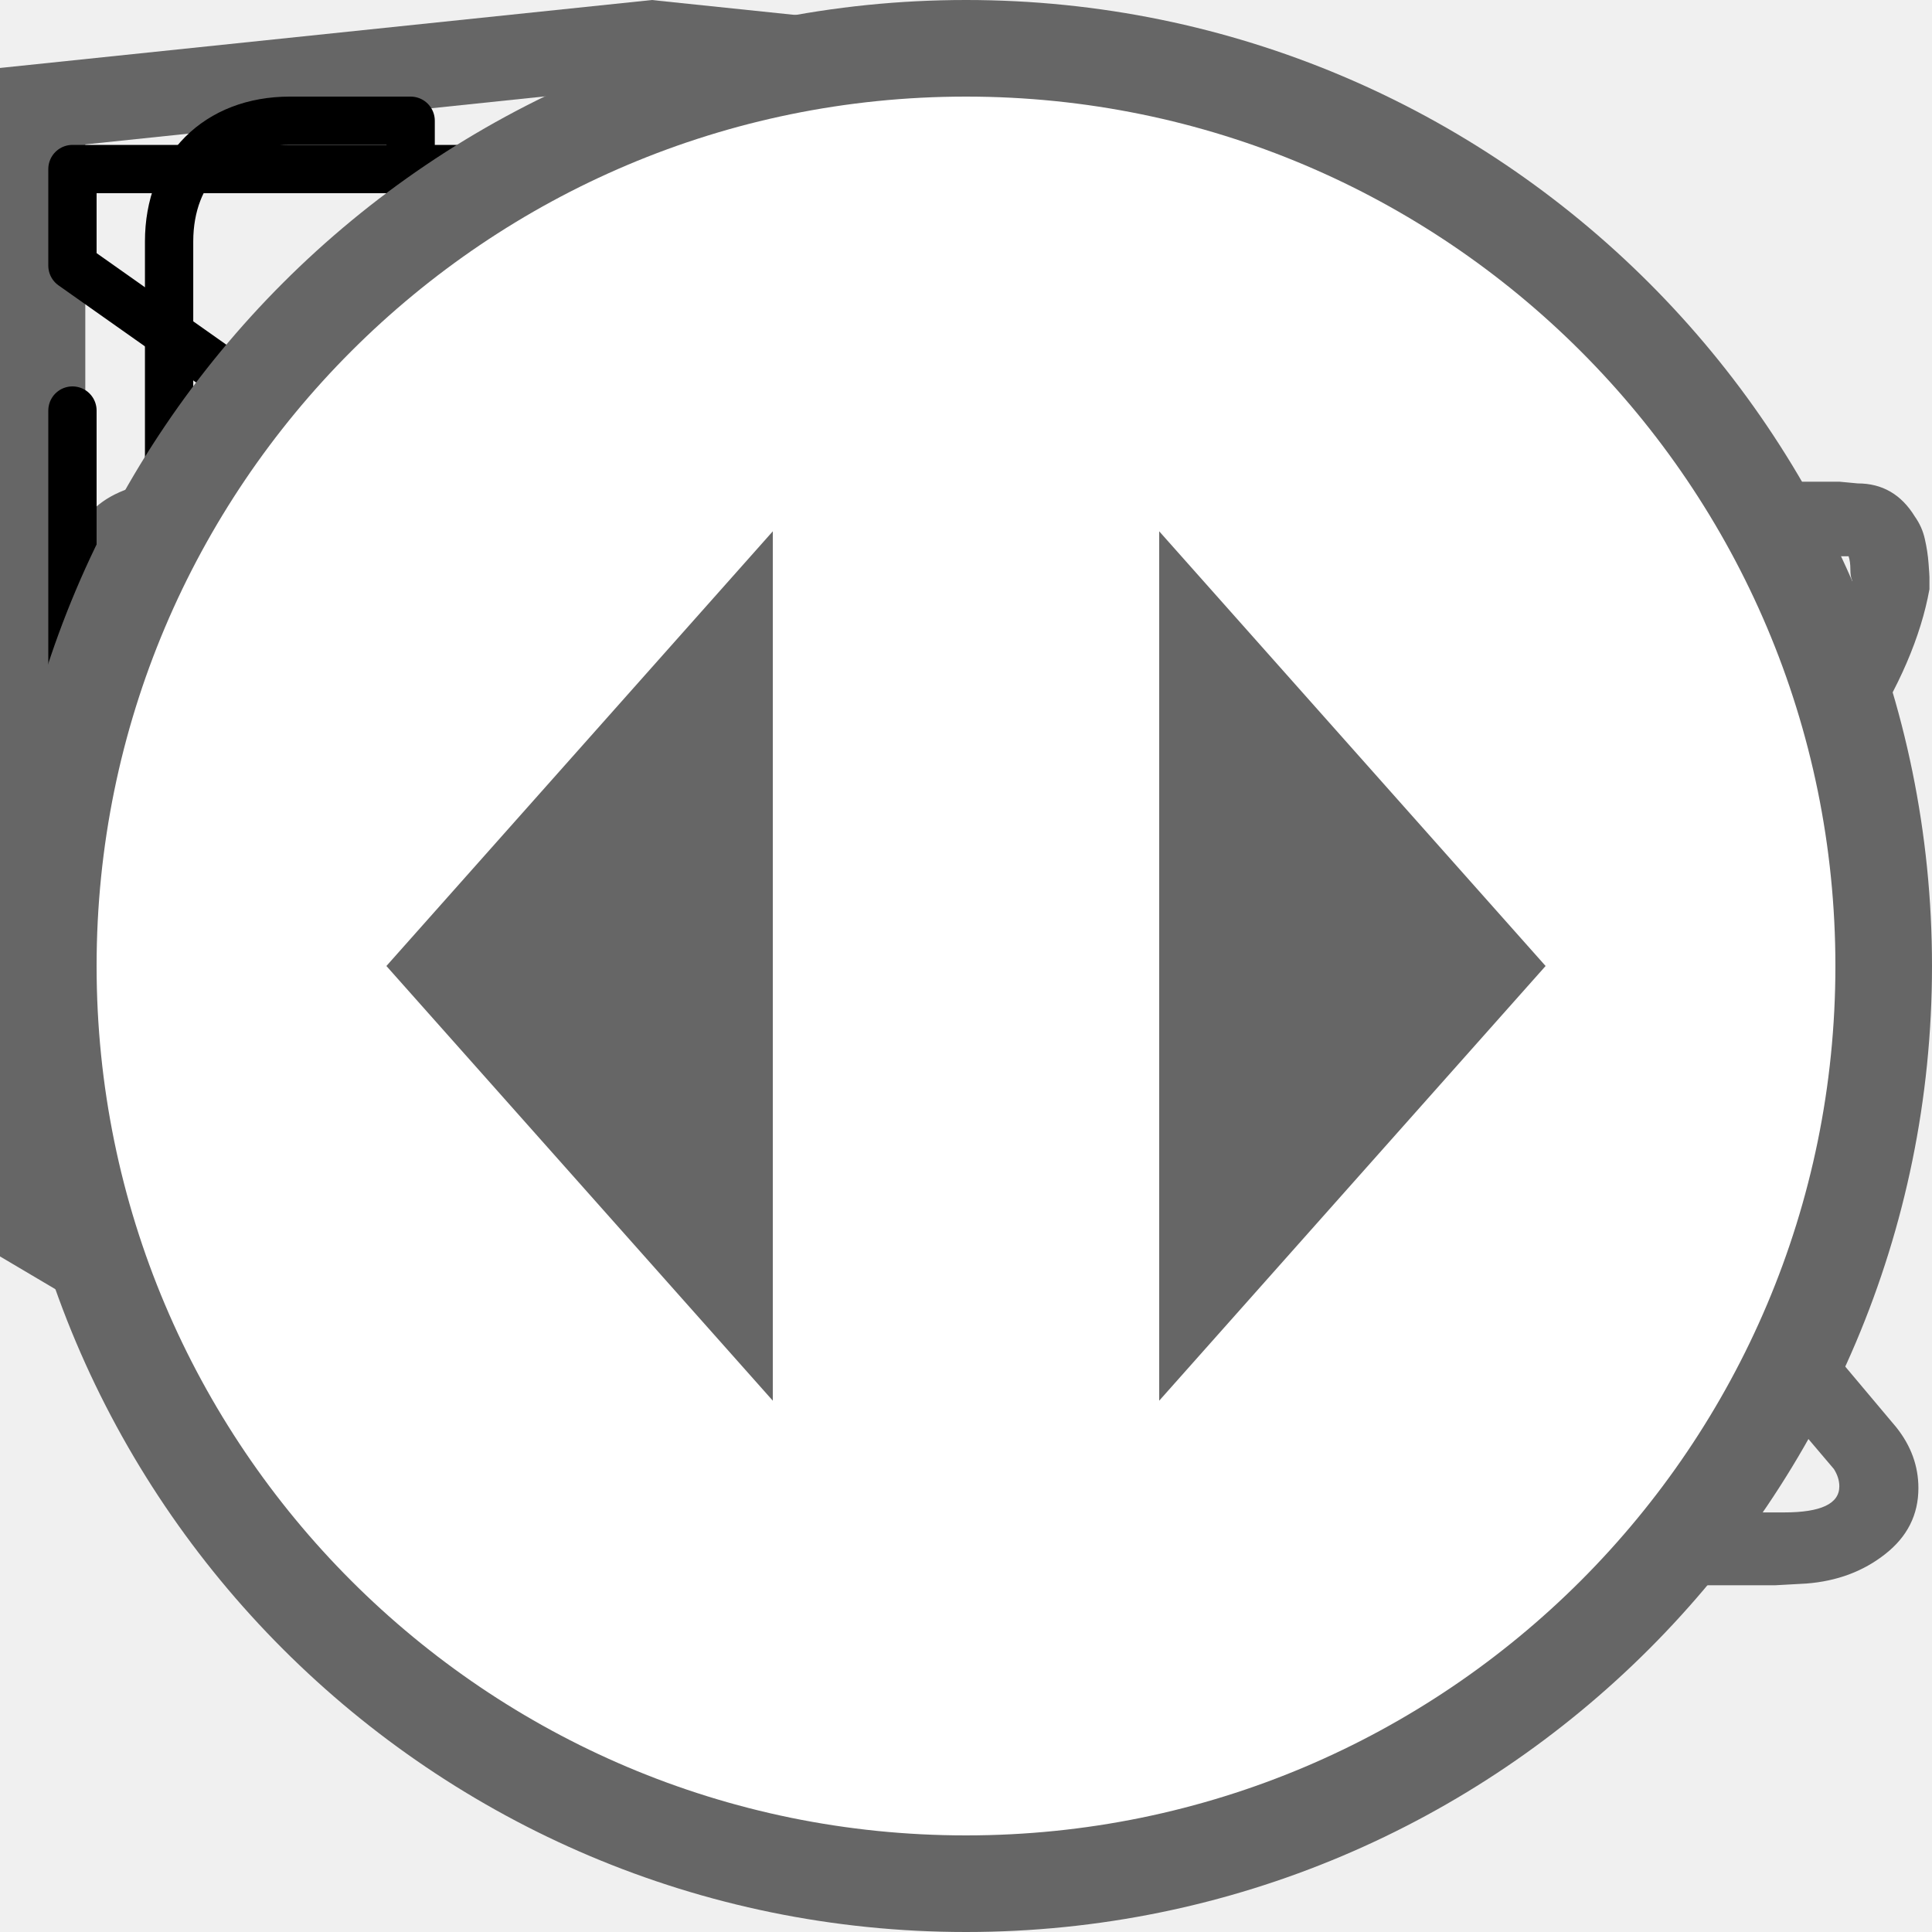
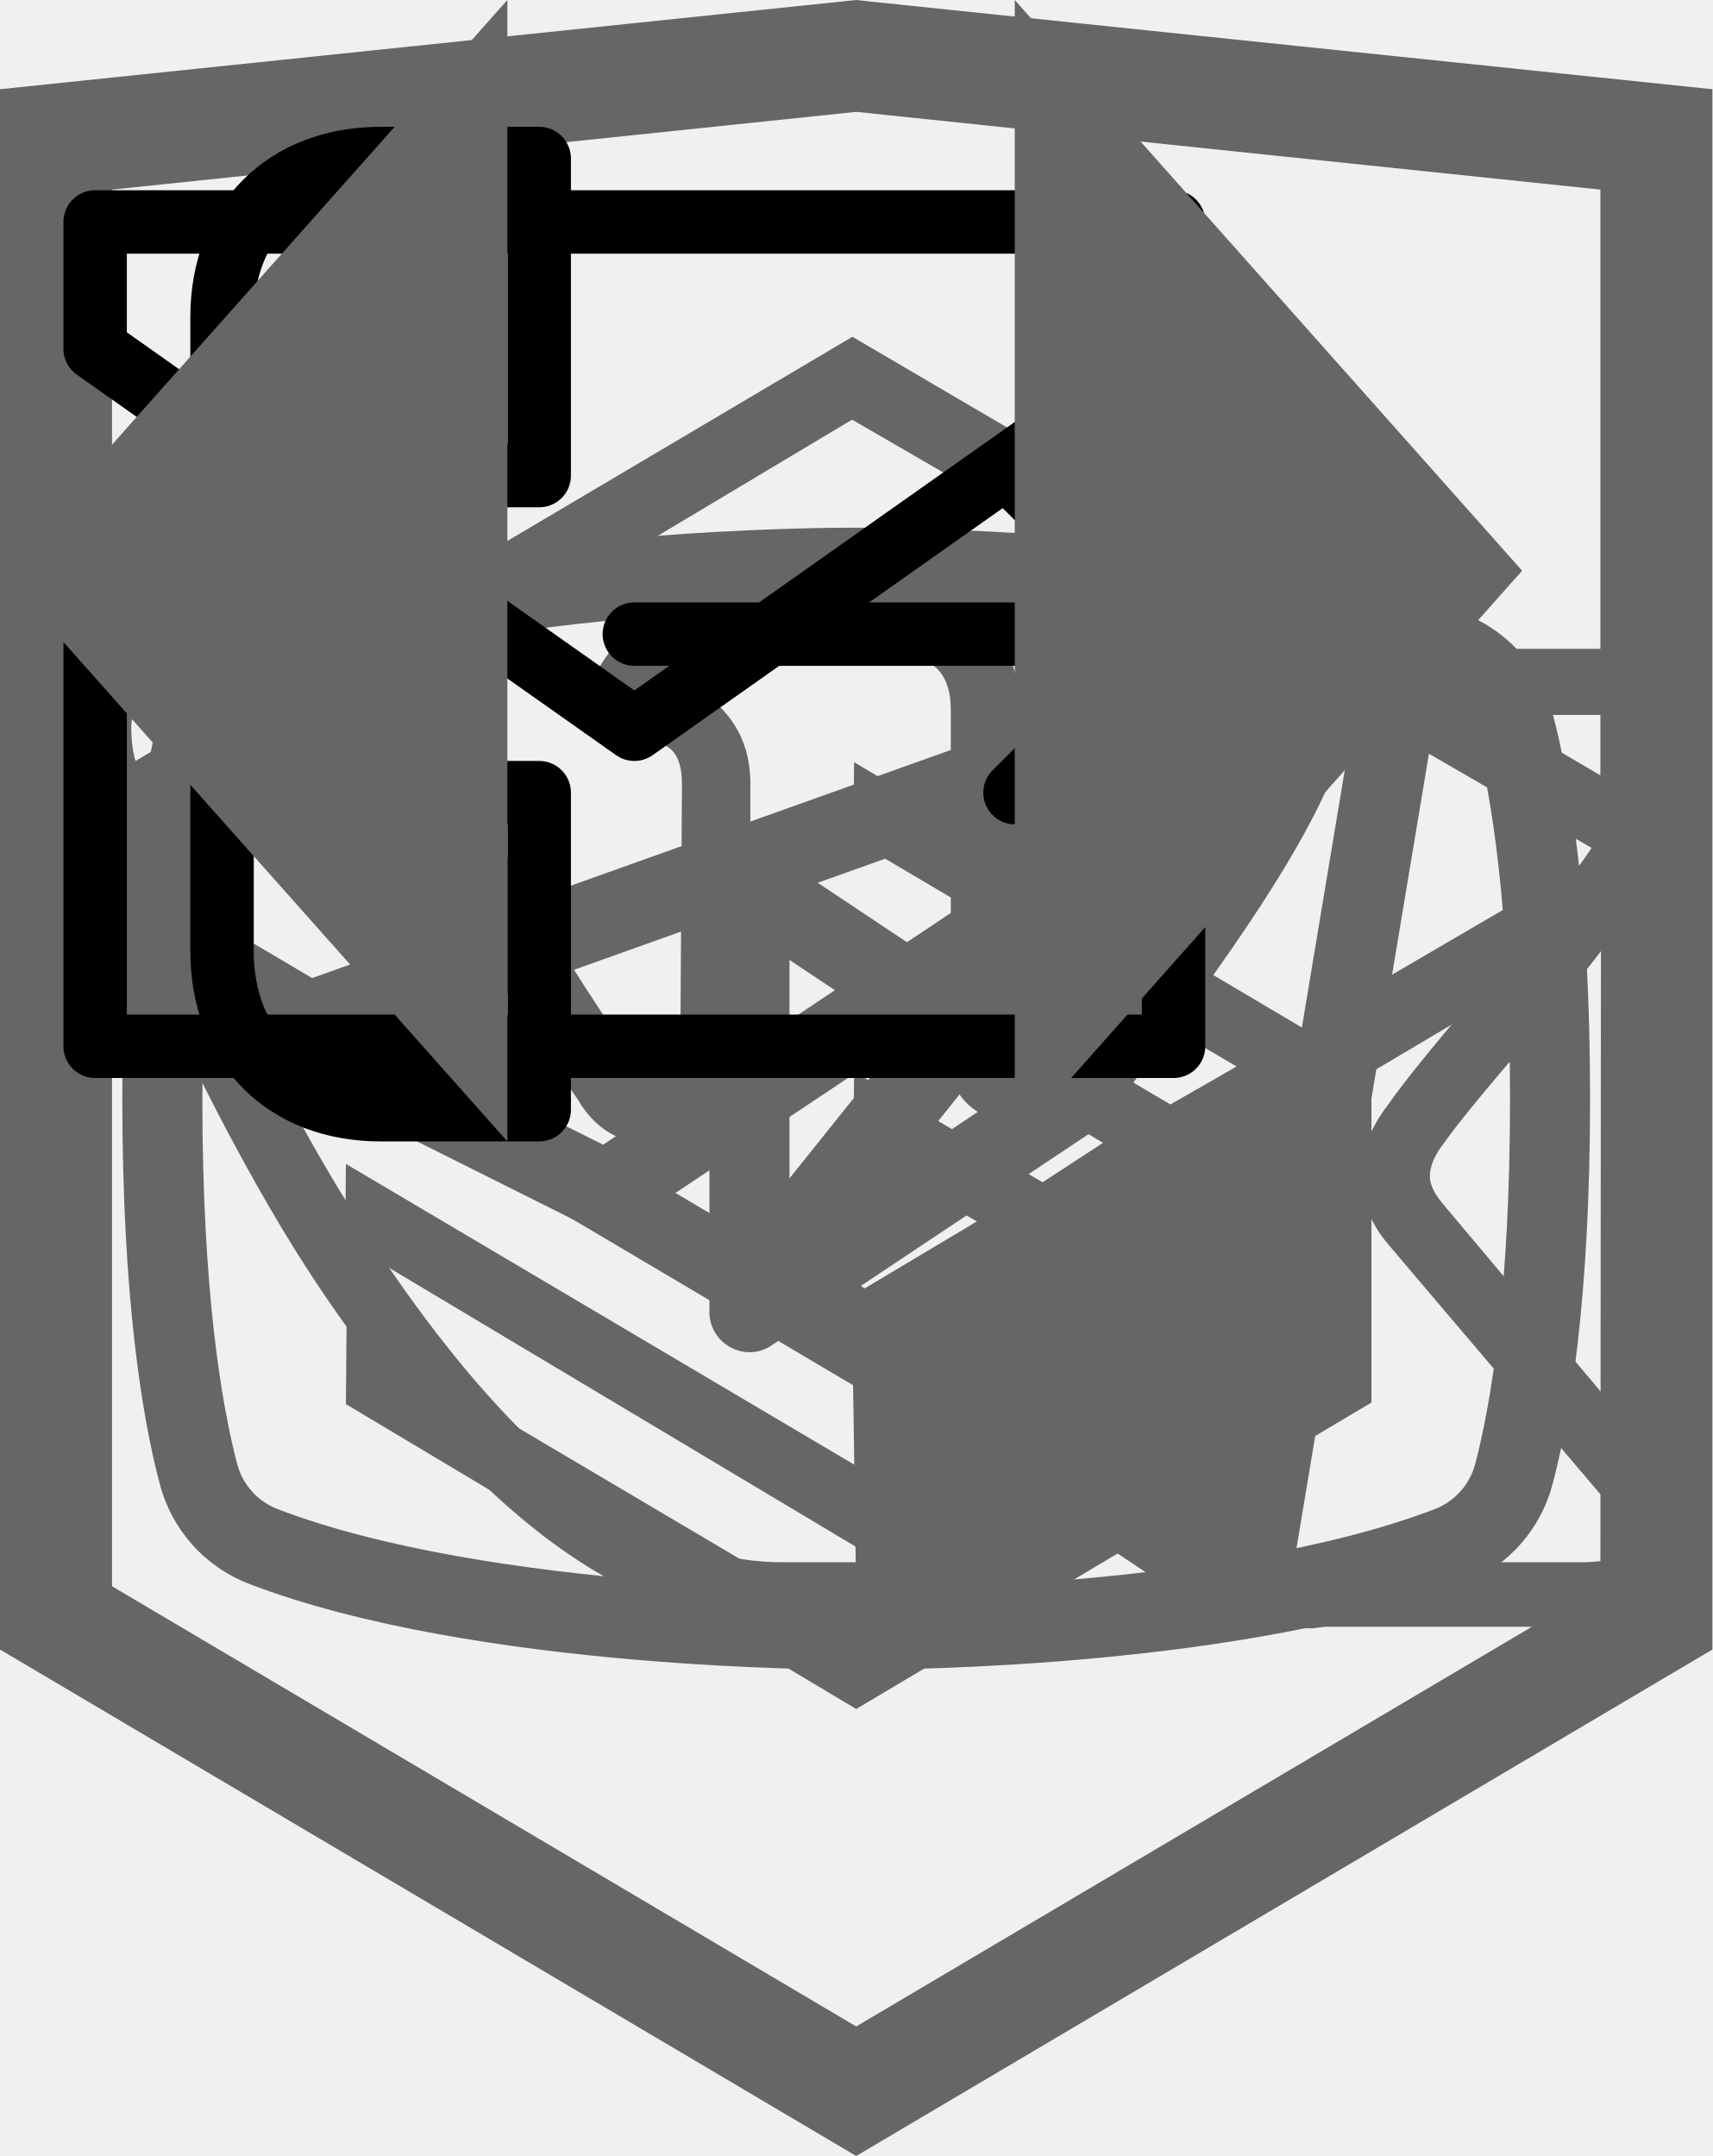
<svg xmlns="http://www.w3.org/2000/svg">
  <style> :root svg:not(:target) {display: none} </style>
  <svg viewBox="0 0 28 22" fill="none" id="vkontakte" aria-label="Вконтакте">
    <path d="M1 5.339C1 4.484 1.515 4.023 2.545 3.956L6.515 3.981C6.782 3.981 6.959 4.107 7.048 4.358C7.457 5.615 7.914 6.701 8.42 7.615C8.926 8.528 9.588 9.58 10.405 10.771C10.476 10.922 10.592 10.997 10.751 10.997C10.876 10.997 10.973 10.938 11.044 10.821L11.124 10.544L11.151 6.194C11.151 5.892 11.076 5.691 10.925 5.59C10.774 5.49 10.494 5.414 10.085 5.364C9.766 5.314 9.606 5.129 9.606 4.811C9.606 4.744 9.615 4.693 9.632 4.66C10.005 3.57 11.071 3.025 12.83 3.025L14.322 3C14.997 3 15.556 3.159 16 3.478C16.444 3.796 16.666 4.299 16.666 4.987V10.695C16.791 10.779 16.906 10.821 17.013 10.821C17.279 10.821 17.51 10.67 17.705 10.368C19.659 7.786 20.716 6.06 20.876 5.188C20.876 5.171 20.894 5.129 20.929 5.062C21.053 4.811 21.258 4.593 21.542 4.408C21.826 4.224 22.075 4.098 22.288 4.031C22.359 3.998 22.439 3.981 22.528 3.981H26.657L26.924 4.006C27.279 4.006 27.554 4.165 27.75 4.484C27.821 4.584 27.87 4.693 27.896 4.811C27.923 4.928 27.941 5.045 27.95 5.163C27.959 5.28 27.963 5.347 27.963 5.364V5.54C27.839 6.227 27.523 6.961 27.017 7.74C26.511 8.52 25.867 9.362 25.085 10.268C24.304 11.173 23.816 11.768 23.62 12.053C23.46 12.254 23.38 12.439 23.38 12.607C23.38 12.741 23.451 12.892 23.593 13.059L27.483 17.686C27.697 17.955 27.803 18.248 27.803 18.567C27.803 18.952 27.643 19.271 27.323 19.522C27.004 19.774 26.622 19.916 26.178 19.95L25.725 19.975H21.675C21.657 19.975 21.622 19.979 21.569 19.987C21.515 19.996 21.48 20 21.462 20C21.071 20 20.707 19.841 20.37 19.522C20.245 19.388 19.41 18.399 17.865 16.555C17.776 16.437 17.652 16.328 17.492 16.228C17.421 16.496 17.328 16.882 17.212 17.385C17.097 17.888 17.013 18.248 16.959 18.466L16.879 18.893C16.702 19.48 16.329 19.832 15.76 19.95L15.387 19.975H12.776C11.302 19.975 9.832 19.338 8.367 18.064C6.901 16.789 5.583 15.142 4.41 13.122C3.238 11.102 2.146 8.75 1.133 6.068C1.044 5.85 1 5.607 1 5.339ZM17.013 11.852C16.64 11.852 16.302 11.756 16 11.563C15.698 11.37 15.547 11.106 15.547 10.771V4.987C15.547 4.651 15.458 4.412 15.281 4.27C15.103 4.127 14.792 4.056 14.348 4.056L12.83 4.107C12.066 4.107 11.489 4.232 11.098 4.484C11.879 4.836 12.27 5.406 12.27 6.194V10.62C12.235 11.039 12.057 11.387 11.737 11.664C11.418 11.94 11.062 12.078 10.671 12.078C10.139 12.078 9.73 11.835 9.446 11.349C8.06 9.371 7.03 7.493 6.355 5.716L6.115 5.062L2.572 5.037C2.341 5.037 2.212 5.05 2.186 5.075C2.159 5.1 2.146 5.171 2.146 5.288C2.146 5.439 2.163 5.599 2.199 5.766L2.758 7.175C4.25 10.813 5.871 13.68 7.621 15.775C9.37 17.871 11.089 18.919 12.776 18.919H15.441C15.547 18.919 15.627 18.889 15.68 18.831C15.734 18.772 15.778 18.659 15.814 18.491L15.867 18.24L16.373 16.027C16.515 15.725 16.64 15.524 16.746 15.423C16.942 15.239 17.172 15.146 17.439 15.146C17.865 15.146 18.3 15.389 18.744 15.876L21.009 18.592C21.151 18.81 21.302 18.919 21.462 18.919H25.858C26.391 18.919 26.657 18.793 26.657 18.541C26.657 18.458 26.631 18.374 26.578 18.29L22.714 13.738C22.412 13.386 22.261 13.009 22.261 12.607C22.261 12.204 22.403 11.819 22.688 11.45C22.919 11.114 23.367 10.557 24.033 9.777C24.699 8.998 25.281 8.268 25.778 7.59C26.276 6.91 26.604 6.294 26.764 5.741L26.844 5.414C26.826 5.381 26.817 5.326 26.817 5.251C26.817 5.175 26.808 5.112 26.791 5.062H22.608C22.341 5.163 22.128 5.314 21.968 5.515L21.808 5.993C21.364 7.149 20.201 8.935 18.318 11.349C17.945 11.684 17.51 11.852 17.013 11.852Z" fill="#666666" />
  </svg>
  <svg viewBox="0 0 28 22" fill="none" id="youtube" aria-label="Ютуб">
    <path d="M17.851 10.793L12.614 7.302C12.516 7.237 12.402 7.2 12.284 7.195C12.166 7.189 12.049 7.216 11.945 7.272C11.841 7.328 11.754 7.411 11.693 7.512C11.632 7.613 11.6 7.729 11.6 7.847V14.829C11.6 14.948 11.633 15.065 11.694 15.167C11.756 15.269 11.844 15.352 11.949 15.407C12.052 15.463 12.169 15.489 12.286 15.484C12.404 15.478 12.517 15.44 12.614 15.375L17.851 11.884C17.941 11.824 18.015 11.743 18.066 11.648C18.117 11.553 18.144 11.446 18.144 11.338C18.144 11.23 18.117 11.124 18.066 11.029C18.015 10.934 17.941 10.852 17.851 10.793ZM12.909 13.607V9.069L16.313 11.338L12.909 13.607ZM25.389 5.044C25.294 4.675 25.113 4.335 24.861 4.051C24.609 3.766 24.292 3.546 23.938 3.407C20.218 1.978 14.251 2 14 2C13.749 2 7.782 1.978 4.062 3.407C3.708 3.546 3.391 3.766 3.139 4.051C2.887 4.335 2.706 4.675 2.611 5.044C2.327 6.113 2 8.076 2 11.338C2 14.6 2.327 16.564 2.611 17.633C2.706 18.001 2.887 18.341 3.139 18.626C3.391 18.91 3.708 19.131 4.062 19.269C7.782 20.698 13.749 20.676 14 20.676H14.076C14.829 20.676 20.393 20.633 23.938 19.269C24.292 19.131 24.609 18.91 24.861 18.626C25.113 18.341 25.294 18.001 25.389 17.633C25.673 16.564 26 14.6 26 11.338C26 8.076 25.673 6.113 25.389 5.044ZM24.124 17.305C24.081 17.472 23.999 17.626 23.885 17.755C23.771 17.884 23.629 17.984 23.469 18.047C19.978 19.389 14.066 19.367 14 19.367C13.934 19.367 8.022 19.389 4.531 18.047C4.371 17.984 4.228 17.884 4.115 17.755C4.001 17.626 3.919 17.472 3.876 17.305C3.615 16.302 3.309 14.458 3.309 11.338C3.309 8.218 3.615 6.375 3.876 5.371C3.919 5.204 4.001 5.05 4.115 4.922C4.228 4.793 4.371 4.692 4.531 4.629C8.022 3.287 13.934 3.309 14 3.309C14.066 3.309 19.978 3.287 23.469 4.629C23.629 4.692 23.771 4.793 23.885 4.922C23.999 5.05 24.081 5.204 24.124 5.371C24.386 6.375 24.691 8.218 24.691 11.338C24.691 14.458 24.386 16.302 24.124 17.305Z" fill="#666666" />
  </svg>
  <svg viewBox="0 0 28 22" fill="none" id="telegram" aria-label="Телеграм">
    <path fill-rule="evenodd" clip-rule="evenodd" d="M23.461 3.153C23.639 3.302 23.726 3.535 23.687 3.764L21.061 19.521C21.024 19.741 20.879 19.927 20.674 20.016C20.47 20.105 20.235 20.083 20.049 19.96L12.171 14.707C12.018 14.605 11.915 14.444 11.886 14.262C11.858 14.08 11.907 13.895 12.022 13.751L14.633 10.488L10.273 13.394C10.077 13.525 9.826 13.541 9.615 13.435L4.363 10.809C4.128 10.691 3.985 10.445 4.001 10.182C4.017 9.92 4.188 9.692 4.436 9.604L22.819 3.038C23.038 2.96 23.282 3.004 23.461 3.153ZM6.326 10.323L9.862 12.091L17.423 7.05C17.692 6.87 18.052 6.913 18.271 7.152C18.49 7.391 18.502 7.753 18.3 8.006L13.495 14.012L19.933 18.304L22.208 4.651L6.326 10.323Z" fill="#666666" />
  </svg>
  <svg width="27" height="34" viewBox="0 0 27 34" fill="none" id="htmlacademy" aria-label="Htmlacademy">
    <g clip-path="url(#clip0_98358_344)">
      <path d="M13.643 0.016L13.5 0L0 1.407V26.013L13.5 34L27 26.013V1.407L13.643 0.016ZM25.234 25.015L13.5 31.957L1.766 25.015V14.929L13.451 21.845L13.47 23.098L5.454 18.355L5.443 19.58L13.489 24.389L13.509 25.675L5.464 20.917L5.454 22.143L13.5 26.951L21.624 22.118V20.893V16.909L25.243 14.759L25.234 25.015ZM25.234 13.452L22.015 15.332L20.532 16.207L13.467 12.02L13.456 13.245L19.496 16.818L19.443 16.849L19.313 16.925L18.454 17.417L13.467 14.469L13.456 15.694L17.392 18.022L16.459 18.631L16.438 18.644L13.467 16.902L13.456 18.127L15.403 19.262L13.415 20.448L1.797 13.576L13.435 6.618L25.234 13.452ZM25.234 12.227L13.44 5.311L1.766 12.22V2.99L13.5 1.764L25.234 2.99V12.227Z" fill="#666666" />
    </g>
    <defs>
      <clipPath id="clip0_98358_344">
        <rect width="27" height="34" fill="white" />
      </clipPath>
    </defs>
  </svg>
  <svg width="21" height="20" viewBox="0 0 21 20" fill="none" id="email">
    <path d="M1.5 8.5V16.5H18.504V8.5M1.5 3.5H18.504V5.5L10.002 11.5L1.5 5.5V3.5Z" stroke="black" stroke-linecap="round" stroke-linejoin="round" />
  </svg>
  <svg width="21" height="20" viewBox="0 0 21 20" fill="none" id="phone">
    <path d="M10.002 10H18.504M18.504 10L16.004 7.5M18.504 10L16.004 12.5M8.502 2.5V7.5H5.501V12.5H8.502V17.5H6.001C4.501 17.5 3.501 16.5 3.501 15V5C3.501 3.5 4.501 2.5 6.001 2.5H8.502Z" stroke="black" stroke-linecap="round" stroke-linejoin="round" />
  </svg>
-   <svg width="40" height="40" viewBox="0 0 40 40" fill="none" id="slider">
-     <rect x="1" y="1" width="38" height="38" rx="19" fill="white" />
-     <path d="M16 11L8 20L16 29V11Z" fill="#666666" />
-     <path d="M32 20L24 11V29L32 20Z" fill="#666666" />
-     <rect x="1" y="1" width="38" height="38" rx="19" stroke="#666666" stroke-width="2" />
+   <svg width="24" height="18" viewBox="0 0 24 18" fill="none" id="slider">
+     <path fill="#666" d="M8 0 0 9l8 9V0ZM24 9l-8-9v18l8-9Z" />
  </svg>
</svg>
